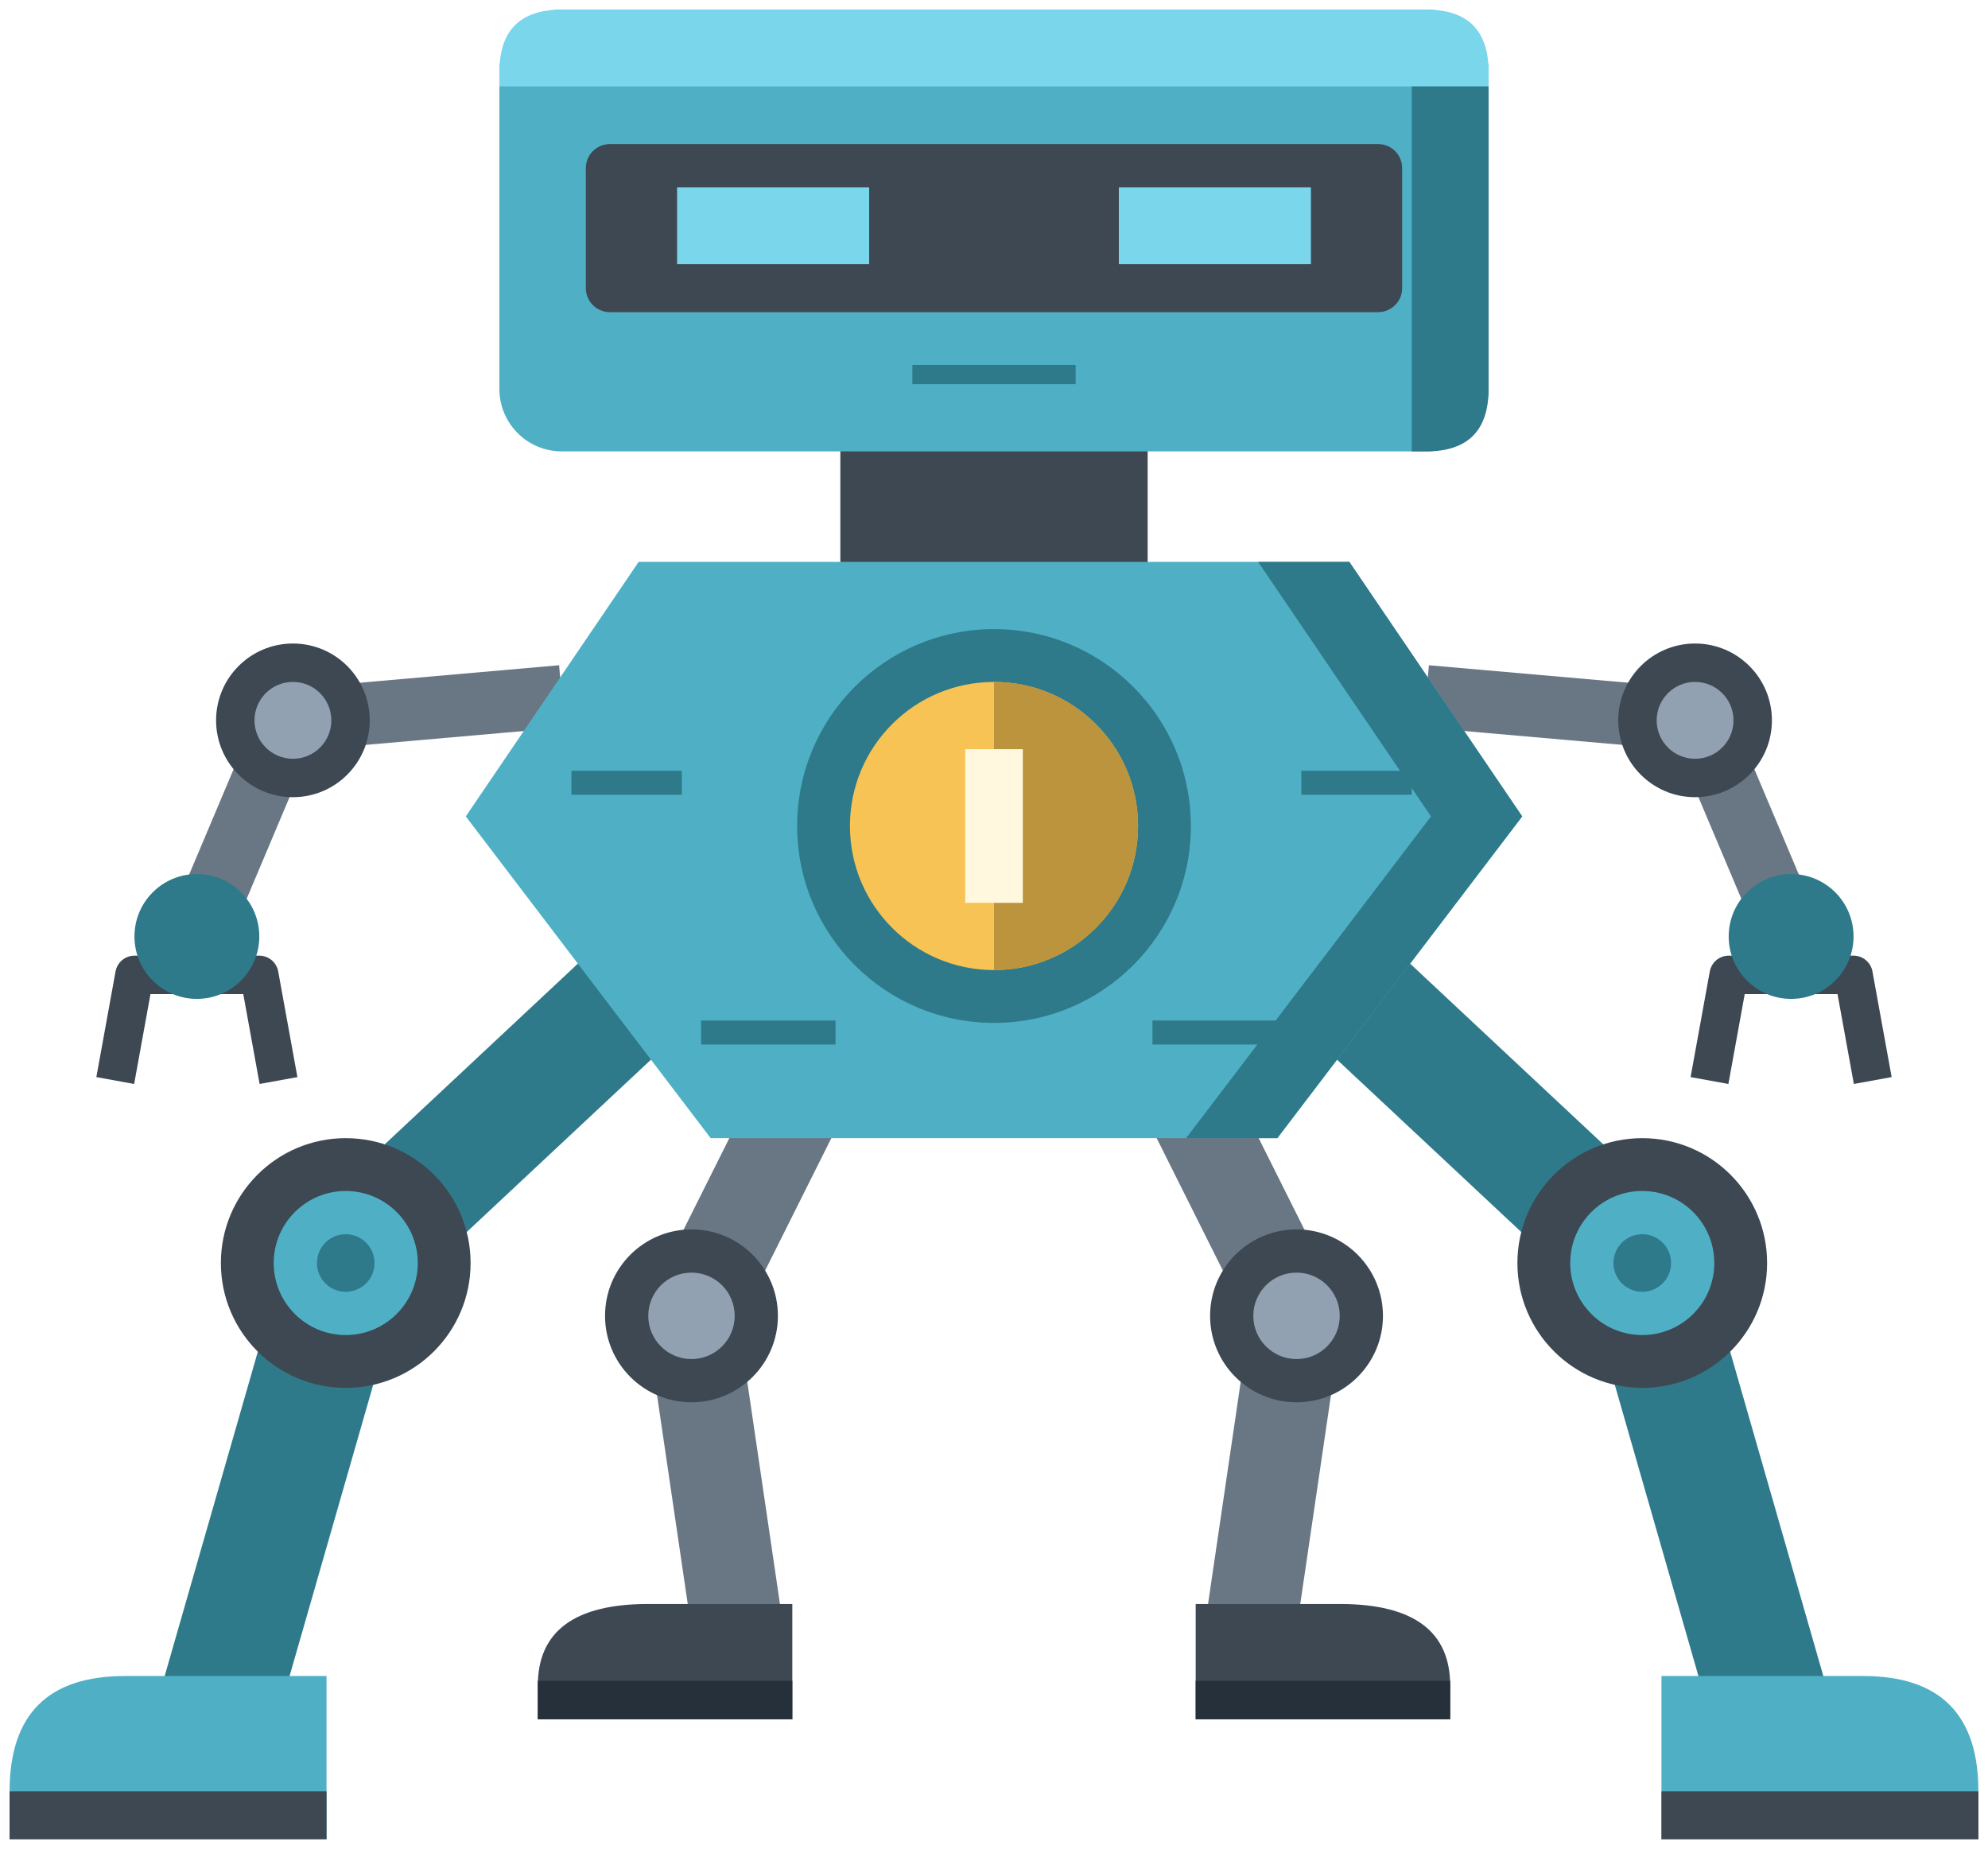
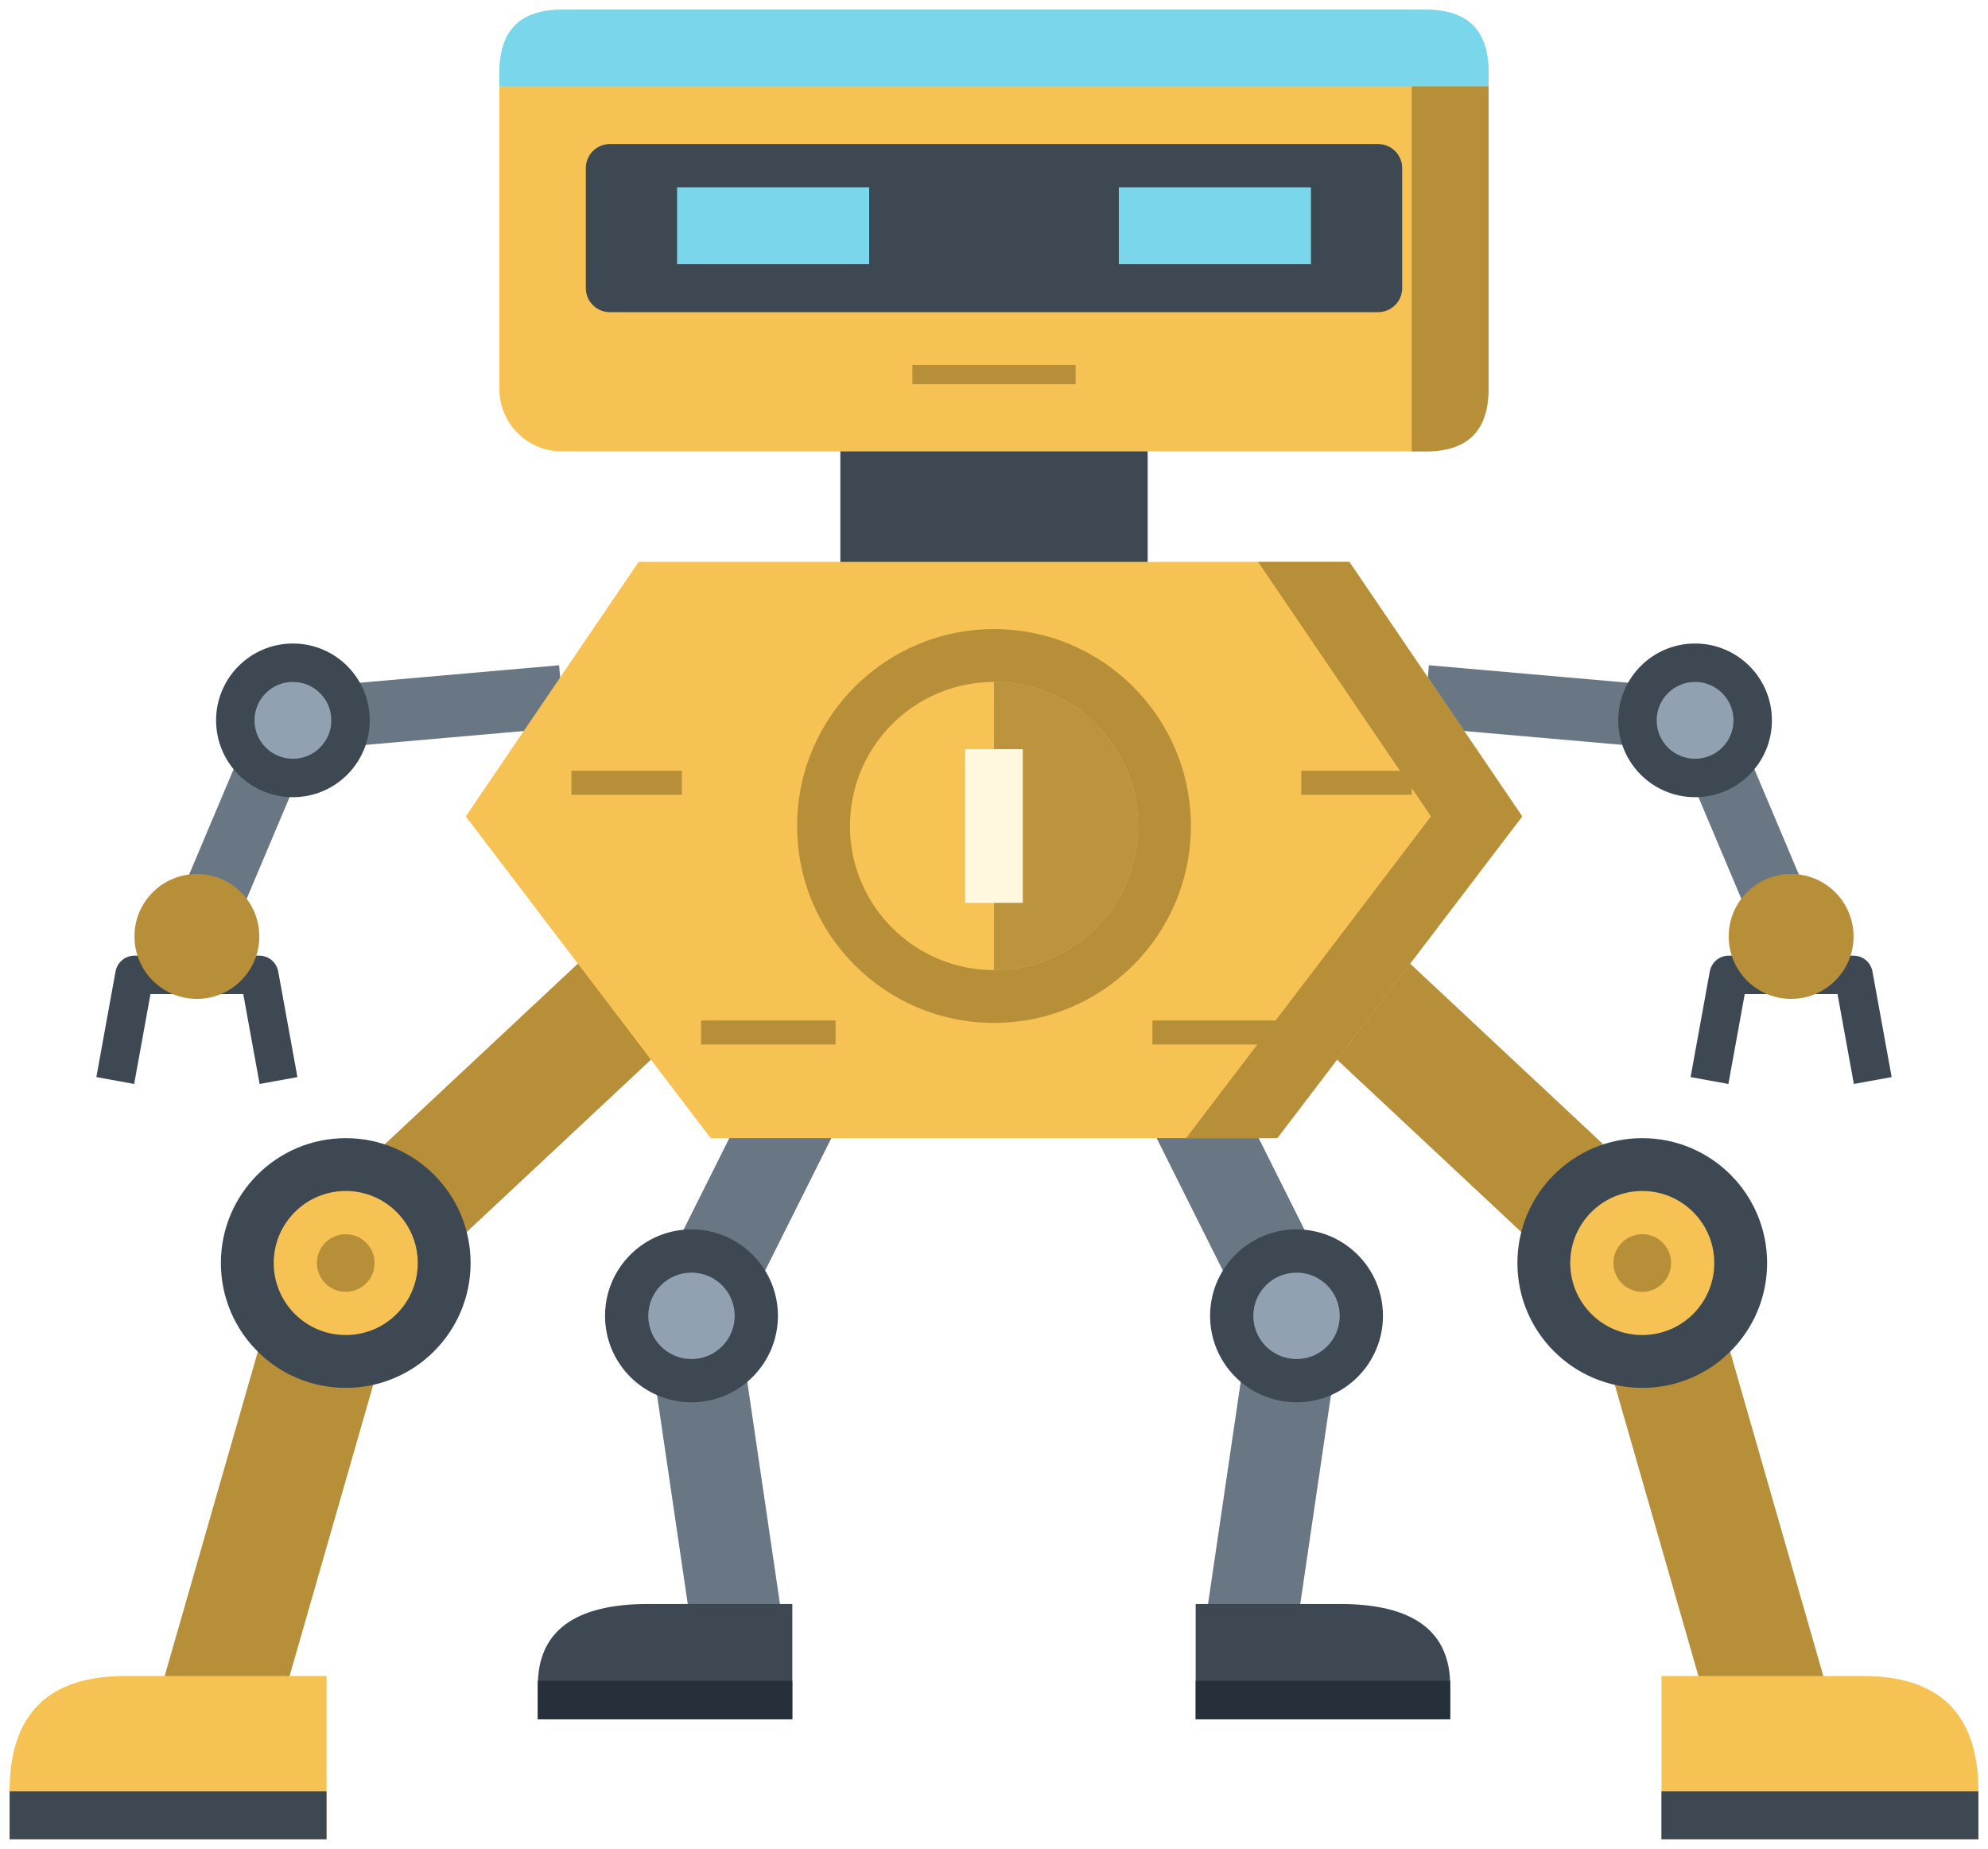
<svg xmlns="http://www.w3.org/2000/svg" width="414" height="385" viewBox="49 82 414 385" role="img" aria-labelledby="outrigger-title outrigger-desc">
  <path d="m220 302-27 54 10 68m89-122 27 54-10 68" fill="none" stroke="#697785" stroke-width="19" stroke-linejoin="round" />
  <circle cx="193" cy="356" r="18" fill="#3d4853" />
  <circle cx="319" cy="356" r="18" fill="#3d4853" />
  <circle cx="193" cy="356" r="9" fill="#92a1b2" />
  <circle cx="319" cy="356" r="9" fill="#92a1b2" />
  <path d="M184 416h30v24h-53v-7q0-17 23-17Zm114 0h30q23 0 23 17v7h-53Z" fill="#3d4853" />
  <path d="M161 432h53v8h-53Zm137 0h53v8h-53Z" fill="#26303a" />
-   <path d="m183 287-62 58-27 94m235-152 62 58 27 94" fill="none" stroke="#2e7a8a" stroke-width="25" stroke-linejoin="round" />
+   <path d="m183 287-62 58-27 94m235-152 62 58 27 94" fill="none" stroke="#b78f39" stroke-width="25" stroke-linejoin="round" />
  <circle cx="121" cy="345" r="26" fill="#3d4853" />
  <circle cx="391" cy="345" r="26" fill="#3d4853" />
-   <circle cx="121" cy="345" r="15" fill="#4fb0c5" />
-   <circle cx="391" cy="345" r="15" fill="#4fb0c5" />
-   <circle cx="121" cy="345" r="6" fill="#2e7a8a" />
-   <circle cx="391" cy="345" r="6" fill="#2e7a8a" />
-   <path d="M75 431h42v34H51v-10q0-24 24-24Zm320 0h42q24 0 24 24v10h-66Z" fill="#4fb0c5" />
+   <circle cx="121" cy="345" r="15" fill="#f5c253" />
+   <circle cx="391" cy="345" r="15" fill="#f5c253" />
+   <circle cx="121" cy="345" r="6" fill="#b78f39" />
+   <circle cx="391" cy="345" r="6" fill="#b78f39" />
+   <path d="M75 431h42v34H51v-10q0-24 24-24Zm320 0h42q24 0 24 24v10h-66Z" fill="#f5c253" />
  <path d="M51 455h66v10H51Zm344 0h66v10h-66Z" fill="#3d4853" />
  <path d="m166 227-57 5-19 45m256-50 57 5 19 45" fill="none" stroke="#697785" stroke-width="13" stroke-linejoin="round" />
  <circle cx="110" cy="232" r="16" fill="#3d4853" />
  <circle cx="402" cy="232" r="16" fill="#3d4853" />
  <circle cx="110" cy="232" r="8" fill="#92a1b2" />
  <circle cx="402" cy="232" r="8" fill="#92a1b2" />
  <path d="m73 307 4-22h26l4 22m298 0 4-22h26l4 22" fill="none" stroke="#3d4853" stroke-width="8" stroke-linejoin="round" />
-   <circle cx="90" cy="277" r="13" fill="#2e7a8a" />
-   <circle cx="422" cy="277" r="13" fill="#2e7a8a" />
+   <circle cx="90" cy="277" r="13" fill="#b78f39" />
+   <circle cx="422" cy="277" r="13" fill="#b78f39" />
  <rect x="224" y="161" width="64" height="46" fill="#3d4853" />
-   <path d="M182 199h148l36 53-51 67H197l-51-67Z" fill="#4fb0c5" />
-   <path d="m330 199 36 53-51 67h-19l51-67-36-53Z" fill="#2e7a8a" />
-   <circle cx="256" cy="254" r="41" fill="#2e7a8a" />
+   <path d="M182 199h148l36 53-51 67H197l-51-67Z" fill="#f5c253" />
+   <path d="m330 199 36 53-51 67h-19l51-67-36-53Z" fill="#b78f39" />
+   <circle cx="256" cy="254" r="41" fill="#b78f39" />
  <circle cx="256" cy="254" r="30" fill="#f6c354" />
  <path d="M256 224a30 30 0 0 1 0 60Z" fill="#bc943d" />
  <path d="M250 238h12v32h-12Z" fill="#fff8de" />
-   <path d="M168 245h23m129 0h23m-148 52h28m66 0h28" stroke="#2e7a8a" stroke-width="5" />
-   <rect x="153" y="84" width="206" height="92" rx="13" fill="#4fb0c5" />
+   <path d="M168 245h23m129 0h23m-148 52h28m66 0h28" stroke="#b78f39" stroke-width="5" />
+   <rect x="153" y="84" width="206" height="92" rx="13" fill="#f5c253" />
  <path d="M166 84h180q13 0 13 13v3H153v-3q0-13 13-13Z" fill="#79d6eb" />
-   <path d="M343 100h16v63q0 13-13 13h-3Z" fill="#2e7a8a" />
+   <path d="M343 100h16v63q0 13-13 13h-3Z" fill="#b78f39" />
  <rect x="171" y="112" width="170" height="35" rx="5" fill="#3d4853" />
  <path d="M190 121h40v16h-40Zm92 0h40v16h-40Z" fill="#79d6eb" />
-   <path d="M239 160h34" stroke="#2e7a8a" stroke-width="4" />
+   <path d="M239 160h34" stroke="#b78f39" stroke-width="4" />
</svg>
